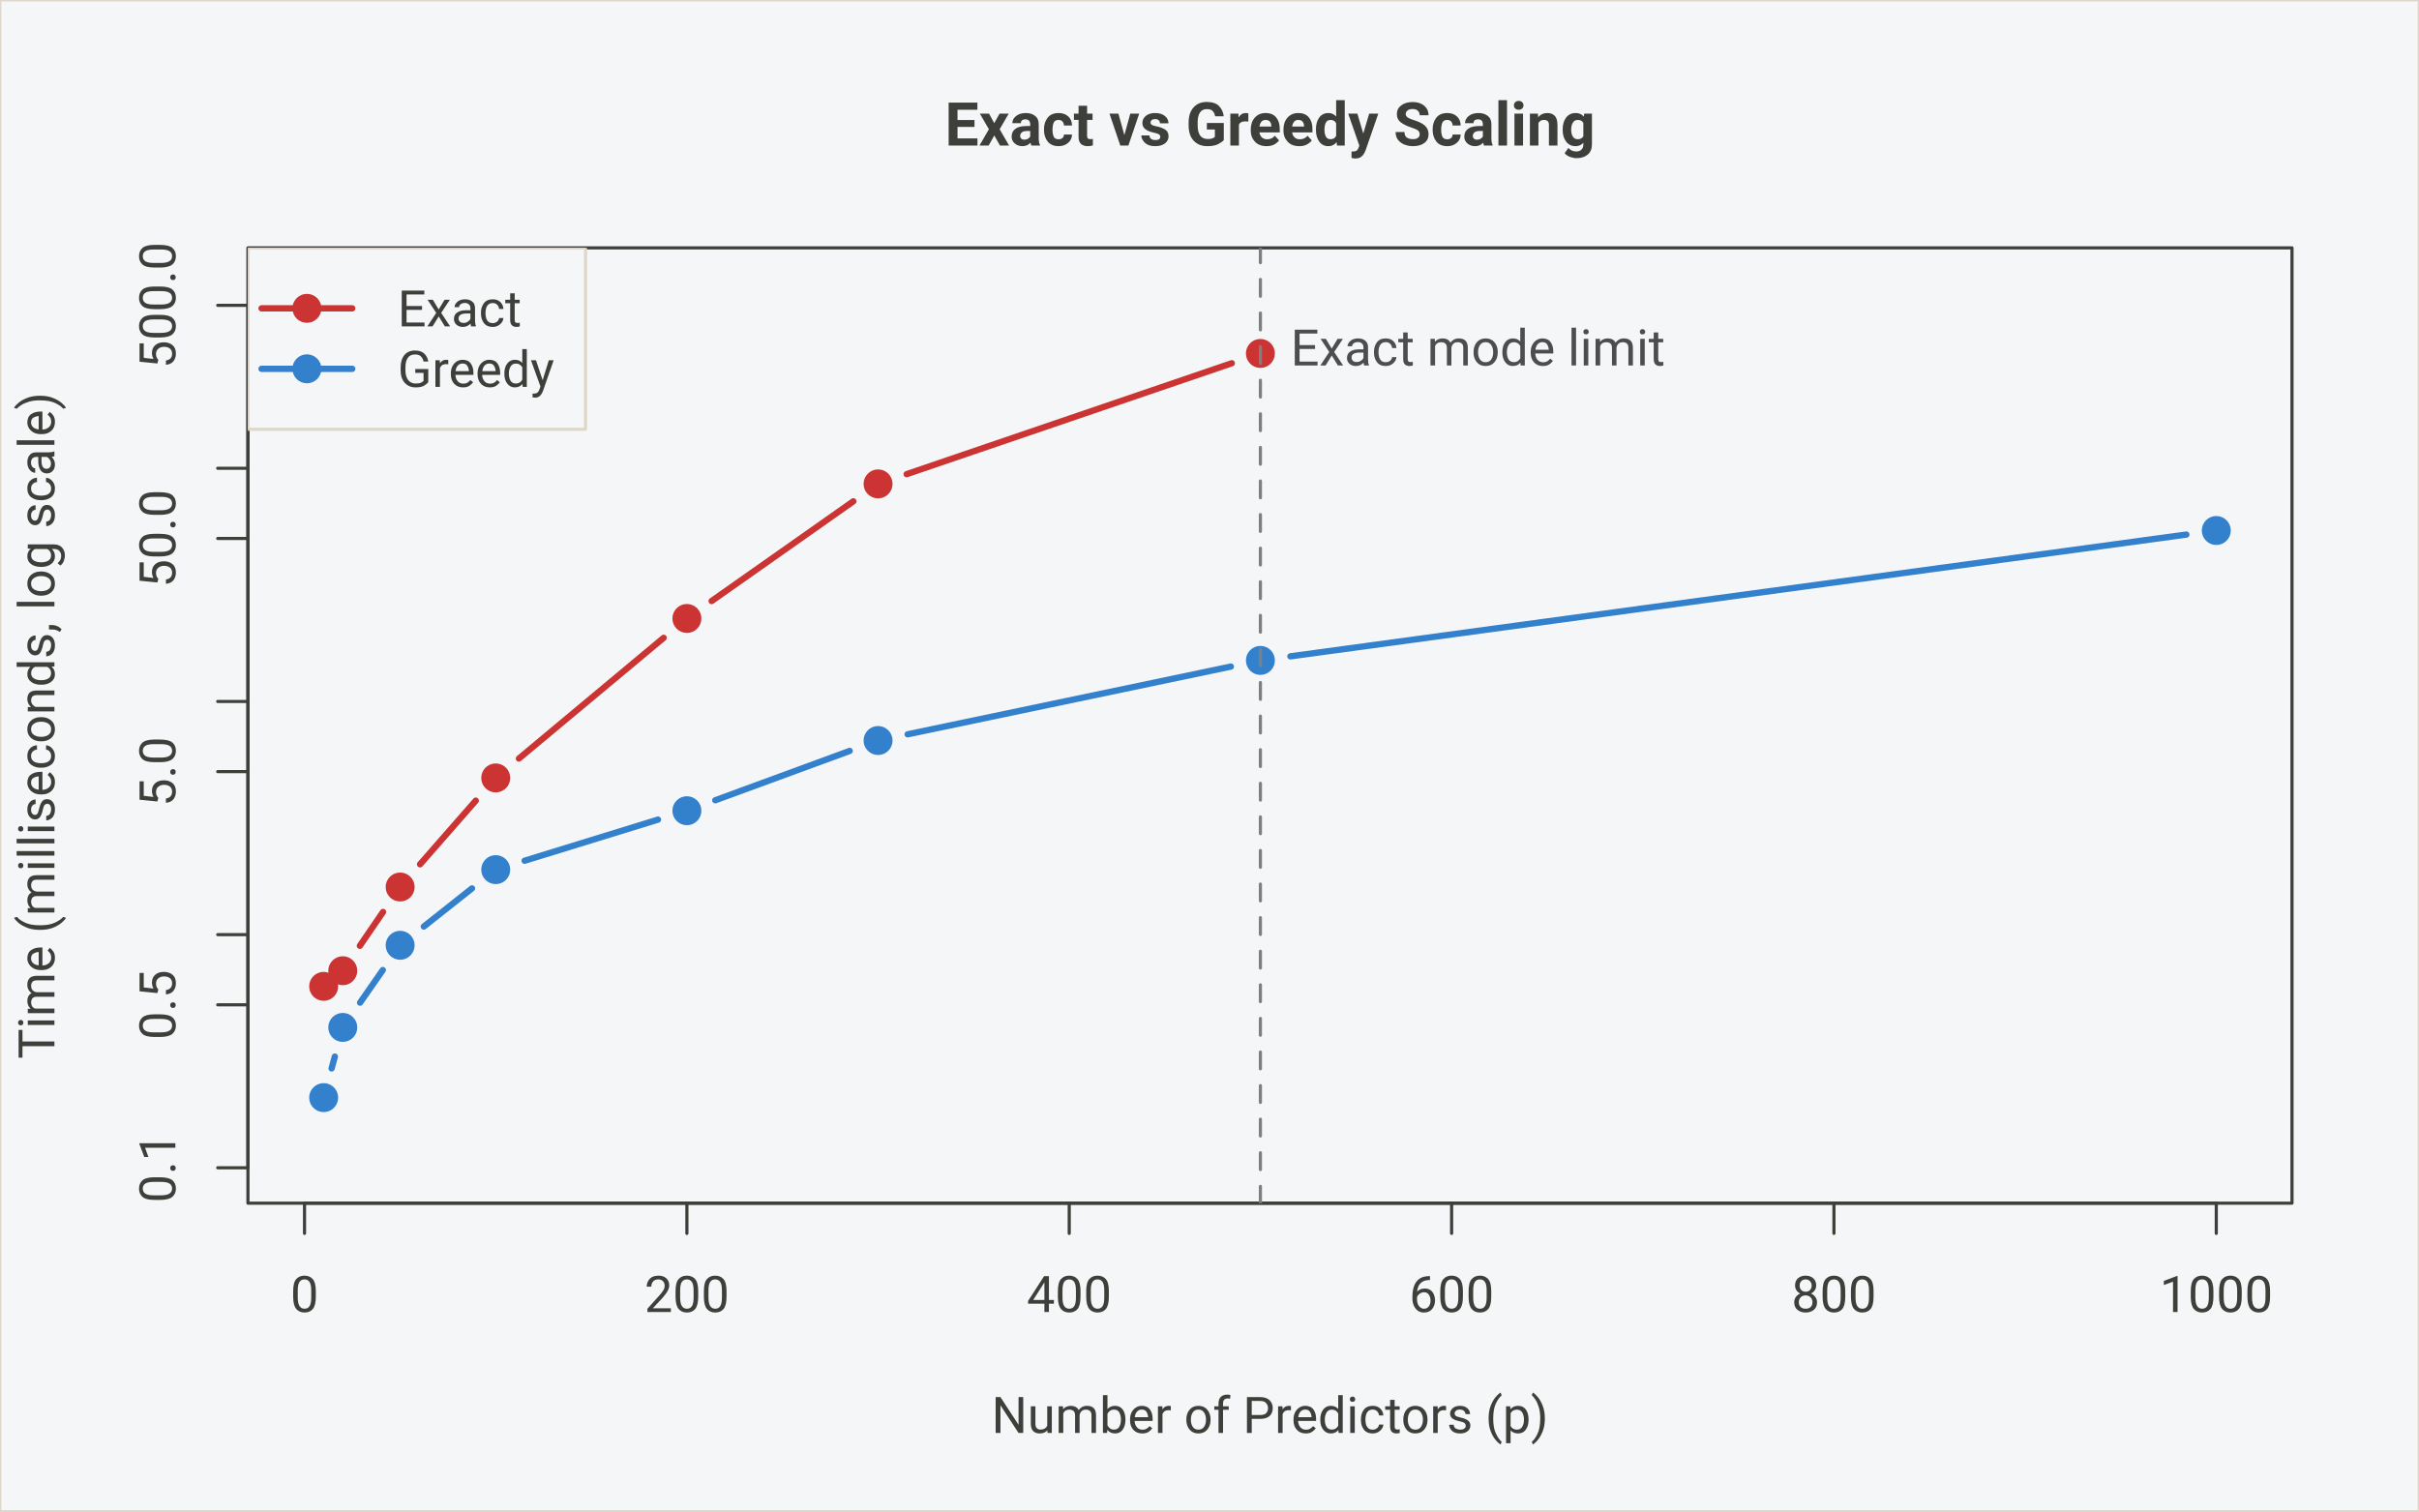
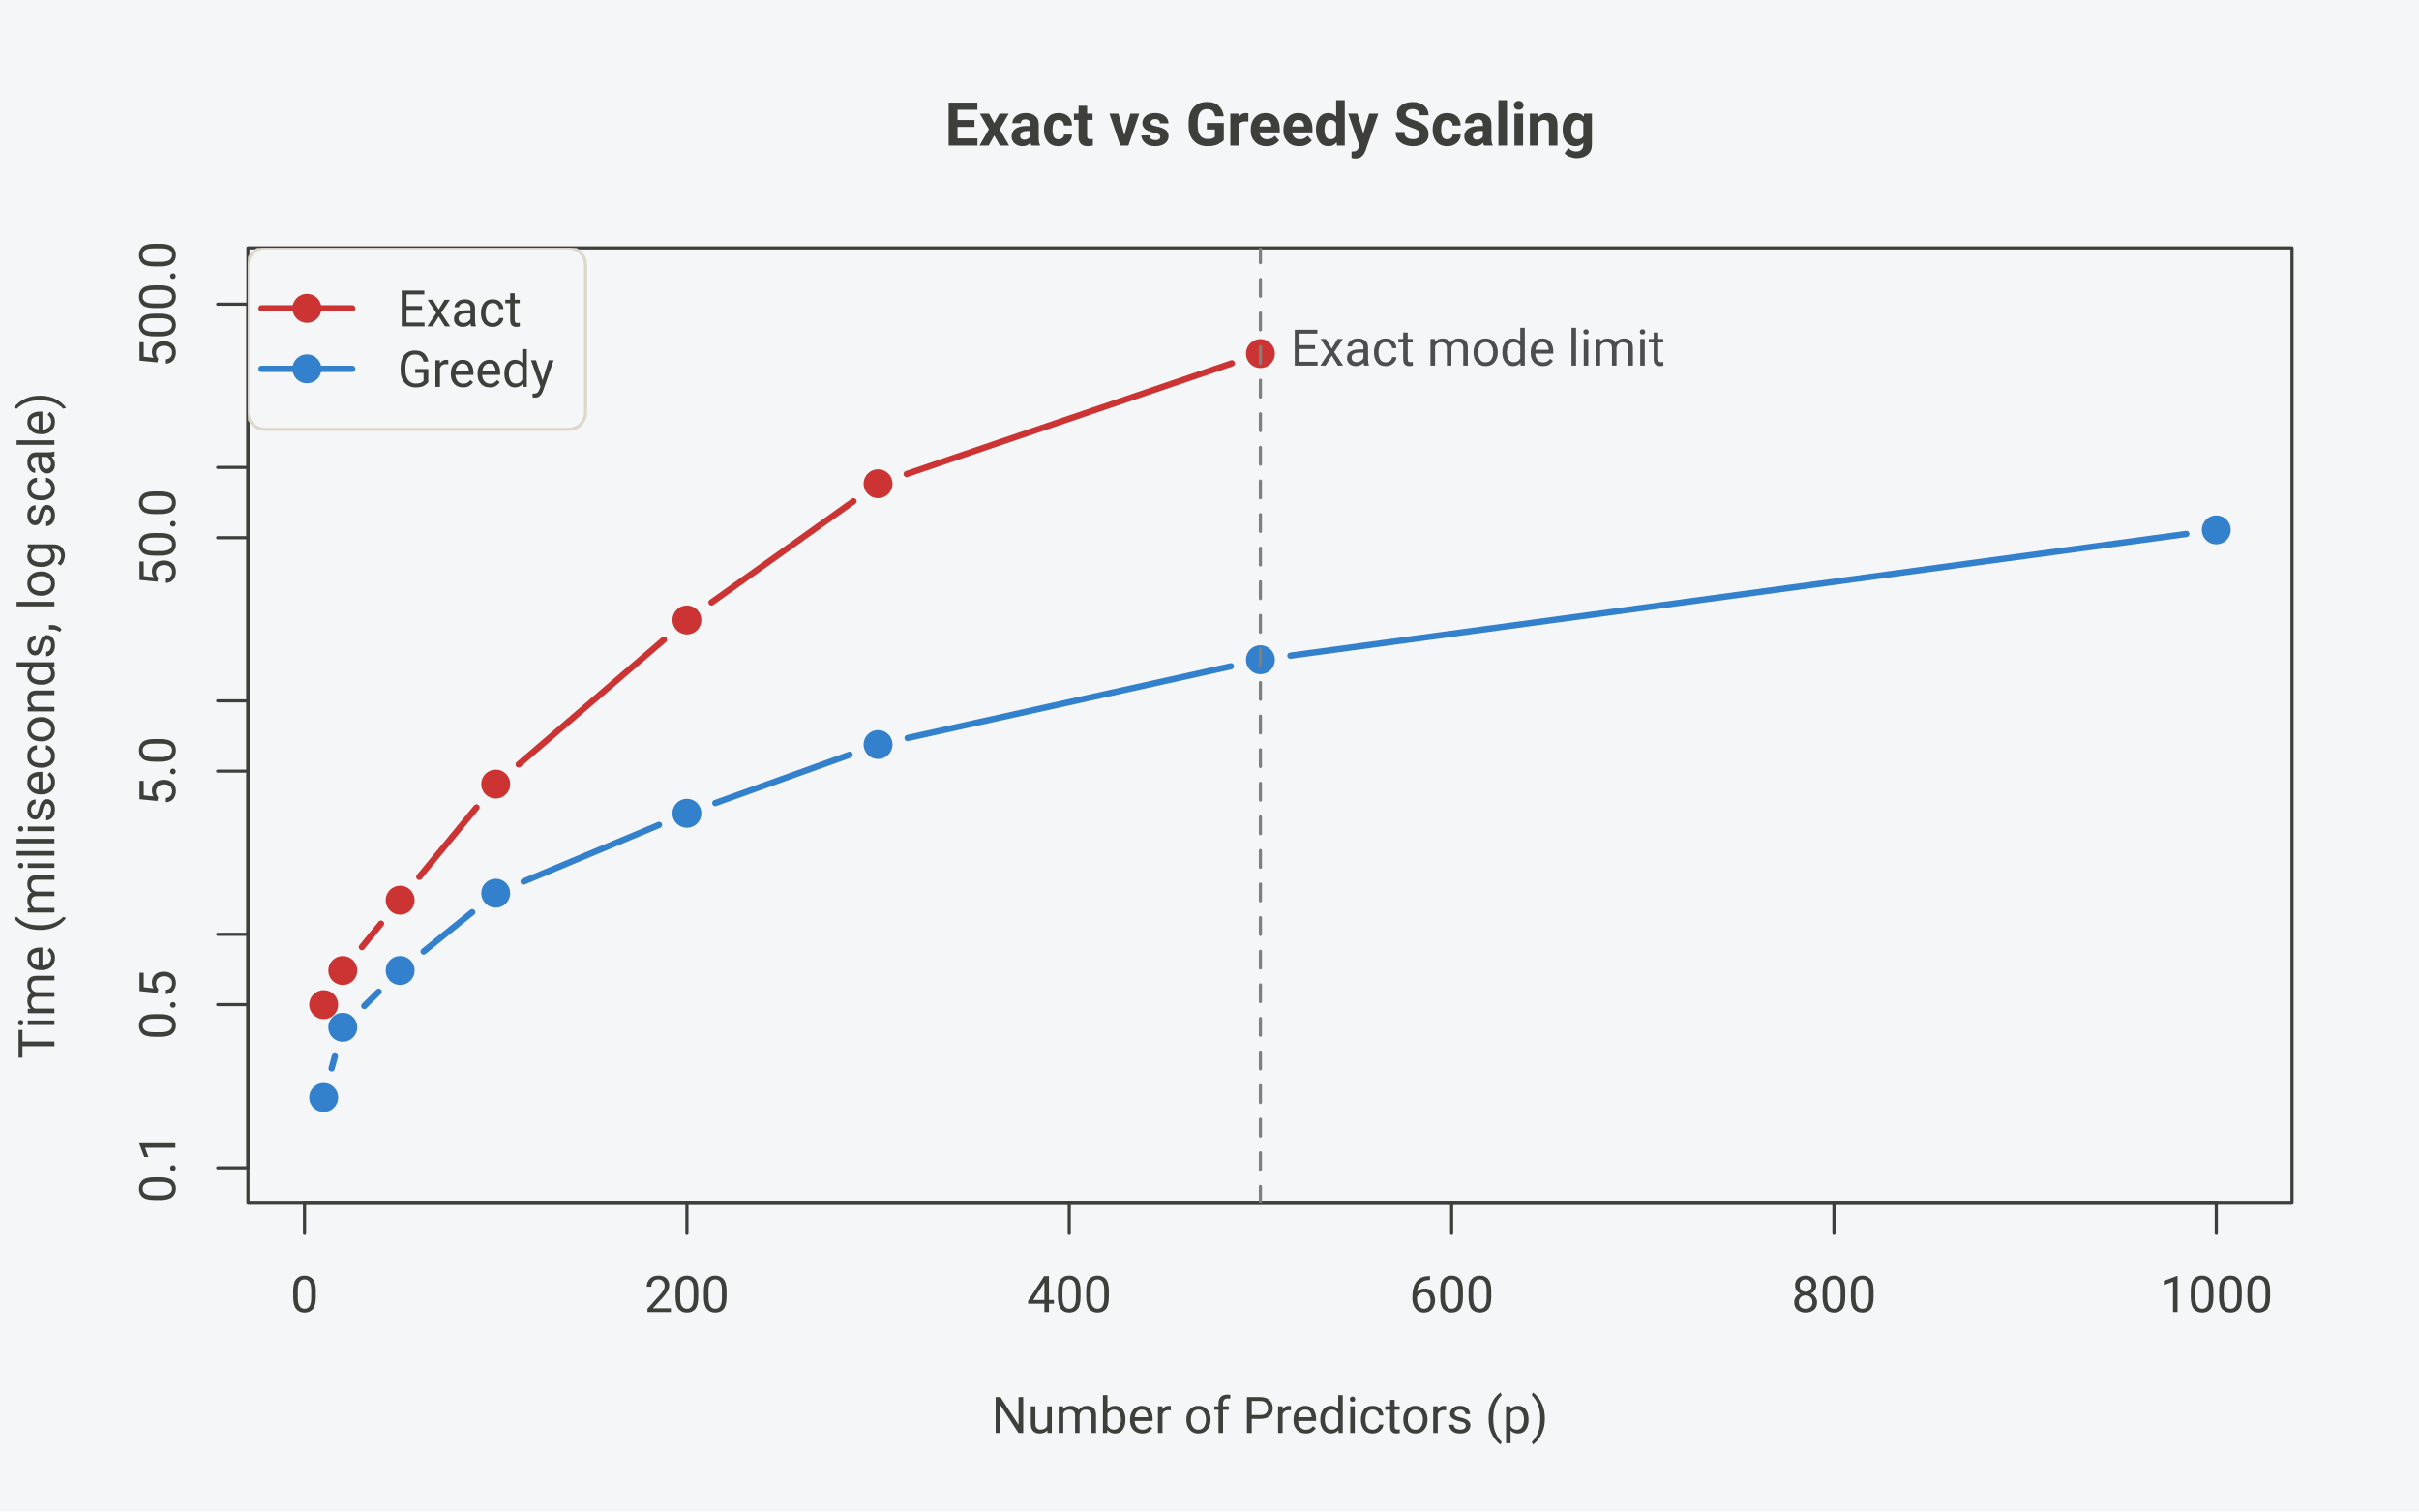
<svg xmlns="http://www.w3.org/2000/svg" width="576.00pt" height="360.00pt" viewBox="0 0 576.00 360.00">
  <g class="svglite">
    <defs>
      <style type="text/css">
    /* theme-aware-processed */
    .svglite line, .svglite polyline, .svglite polygon, .svglite path, .svglite circle {
      fill: none;
      stroke: #3E3F3A;
      stroke-linecap: round;
      stroke-linejoin: round;
      stroke-miterlimit: 10.00;
    }
-     .svglite rect {
+     .svglite &gt; g &gt; rect {
      fill: none;
      stroke: #3E3F3A;
      stroke-linecap: round;
      stroke-linejoin: round;
      stroke-miterlimit: 10.00;
    }
    .svglite text {
      white-space: pre;
      fill: #3E3F3A;
    }
    .svglite g.glyphgroup path {
      fill: inherit;
      stroke: none;
    }
  </style>
    </defs>
-     <rect class="svg-bg" width="100%" height="100%" style="stroke: #DFD7CA; stroke-width: 0.667; fill: #F5F6F8;" />
+     <rect class="svg-bg" width="100%" height="100%" style="stroke: none; fill: #F5F6F8;" />
    <defs>
      <clipPath id="cpMC4wMHw1NzYuMDB8MC4wMHwzNjAuMDA=">
        <rect x="0.00" y="0.00" width="576.00" height="360.00" />
      </clipPath>
    </defs>
    <g clip-path="url(#cpMC4wMHw1NzYuMDB8MC4wMHwzNjAuMDA=)">
</g>
    <defs>
      <clipPath id="cpNTkuMDR8NTQ1Ljc2fDU5LjA0fDI4Ni41Ng==">
        <rect x="59.04" y="59.04" width="486.72" height="227.52" />
      </clipPath>
    </defs>
    <g clip-path="url(#cpNTkuMDR8NTQ1Ljc2fDU5LjA0fDI4Ni41Ng==)">
-       <line x1="78.96" y1="254.47" x2="79.73" y2="251.65" style="stroke-width: 1.50; stroke: #3380CC;" />
-       <line x1="85.74" y1="238.80" x2="91.15" y2="231.04" style="stroke-width: 1.50; stroke: #3380CC;" />
-       <line x1="100.92" y1="220.67" x2="112.39" y2="211.59" style="stroke-width: 1.50; stroke: #3380CC;" />
-       <line x1="124.92" y1="205.00" x2="156.68" y2="195.21" style="stroke-width: 1.50; stroke: #3380CC;" />
-       <line x1="170.32" y1="190.60" x2="202.32" y2="178.85" style="stroke-width: 1.50; stroke: #3380CC;" />
-       <line x1="216.13" y1="174.89" x2="293.08" y2="158.76" style="stroke-width: 1.50; stroke: #3380CC;" />
-       <line x1="307.26" y1="156.32" x2="520.60" y2="127.32" style="stroke-width: 1.50; stroke: #3380CC;" />
-       <circle cx="77.07" cy="261.42" r="2.70" style="stroke-width: 1.50; stroke: #3380CC; fill: #3380CC;" />
-       <circle cx="81.62" cy="244.70" r="2.70" style="stroke-width: 1.50; stroke: #3380CC; fill: #3380CC;" />
-       <circle cx="95.28" cy="225.14" r="2.70" style="stroke-width: 1.50; stroke: #3380CC; fill: #3380CC;" />
-       <circle cx="118.04" cy="207.12" r="2.70" style="stroke-width: 1.50; stroke: #3380CC; fill: #3380CC;" />
-       <circle cx="163.56" cy="193.09" r="2.70" style="stroke-width: 1.50; stroke: #3380CC; fill: #3380CC;" />
-       <circle cx="209.08" cy="176.37" r="2.70" style="stroke-width: 1.50; stroke: #3380CC; fill: #3380CC;" />
-       <circle cx="300.12" cy="157.29" r="2.70" style="stroke-width: 1.50; stroke: #3380CC; fill: #3380CC;" />
-       <circle cx="527.73" cy="126.35" r="2.70" style="stroke-width: 1.50; stroke: #3380CC; fill: #3380CC;" />
+       <line x1="78.96" y1="254.45" x2="79.73" y2="251.60" style="stroke-width: 1.50; stroke: #3380CC;" />
+       <line x1="86.74" y1="239.59" x2="90.16" y2="236.21" style="stroke-width: 1.50; stroke: #3380CC;" />
+       <line x1="100.87" y1="226.61" x2="112.44" y2="217.26" style="stroke-width: 1.50; stroke: #3380CC;" />
+       <line x1="124.68" y1="209.96" x2="156.92" y2="196.47" style="stroke-width: 1.50; stroke: #3380CC;" />
+       <line x1="170.33" y1="191.26" x2="202.30" y2="179.76" style="stroke-width: 1.50; stroke: #3380CC;" />
+       <line x1="216.11" y1="175.77" x2="293.09" y2="158.69" style="stroke-width: 1.50; stroke: #3380CC;" />
+       <line x1="307.26" y1="156.16" x2="520.60" y2="127.17" style="stroke-width: 1.50; stroke: #3380CC;" />
+       <circle cx="77.07" cy="261.39" r="2.70" style="stroke-width: 1.50; stroke: #3380CC; fill: #3380CC;" />
+       <circle cx="81.62" cy="244.66" r="2.70" style="stroke-width: 1.50; stroke: #3380CC; fill: #3380CC;" />
+       <circle cx="95.28" cy="231.14" r="2.70" style="stroke-width: 1.50; stroke: #3380CC; fill: #3380CC;" />
+       <circle cx="118.04" cy="212.74" r="2.70" style="stroke-width: 1.50; stroke: #3380CC; fill: #3380CC;" />
+       <circle cx="163.56" cy="193.70" r="2.70" style="stroke-width: 1.50; stroke: #3380CC; fill: #3380CC;" />
+       <circle cx="209.08" cy="177.33" r="2.70" style="stroke-width: 1.50; stroke: #3380CC; fill: #3380CC;" />
+       <circle cx="300.12" cy="157.13" r="2.70" style="stroke-width: 1.50; stroke: #3380CC; fill: #3380CC;" />
+       <circle cx="527.73" cy="126.20" r="2.70" style="stroke-width: 1.50; stroke: #3380CC; fill: #3380CC;" />
    </g>
    <g clip-path="url(#cpMC4wMHw1NzYuMDB8MC4wMHwzNjAuMDA=)">
      <line x1="72.51" y1="286.56" x2="527.73" y2="286.56" style="stroke-width: 0.75;" />
      <line x1="72.51" y1="286.56" x2="72.51" y2="293.76" style="stroke-width: 0.75;" />
      <line x1="163.56" y1="286.56" x2="163.56" y2="293.76" style="stroke-width: 0.75;" />
      <line x1="254.60" y1="286.56" x2="254.60" y2="293.76" style="stroke-width: 0.75;" />
      <line x1="345.65" y1="286.56" x2="345.65" y2="293.76" style="stroke-width: 0.75;" />
      <line x1="436.69" y1="286.56" x2="436.69" y2="293.76" style="stroke-width: 0.75;" />
      <line x1="527.73" y1="286.56" x2="527.73" y2="293.76" style="stroke-width: 0.75;" />
      <text x="72.51" y="312.48" text-anchor="middle" style="font-size: 12.00px; font-family: &quot;Roboto&quot;, -apple-system, BlinkMacSystemFont, &quot;Segoe UI&quot;, system-ui, sans-serif;" textLength="6.67px" lengthAdjust="spacingAndGlyphs">0</text>
      <text x="163.56" y="312.48" text-anchor="middle" style="font-size: 12.00px; font-family: &quot;Roboto&quot;, -apple-system, BlinkMacSystemFont, &quot;Segoe UI&quot;, system-ui, sans-serif;" textLength="20.02px" lengthAdjust="spacingAndGlyphs">200</text>
      <text x="254.60" y="312.48" text-anchor="middle" style="font-size: 12.00px; font-family: &quot;Roboto&quot;, -apple-system, BlinkMacSystemFont, &quot;Segoe UI&quot;, system-ui, sans-serif;" textLength="20.02px" lengthAdjust="spacingAndGlyphs">400</text>
      <text x="345.65" y="312.48" text-anchor="middle" style="font-size: 12.00px; font-family: &quot;Roboto&quot;, -apple-system, BlinkMacSystemFont, &quot;Segoe UI&quot;, system-ui, sans-serif;" textLength="20.02px" lengthAdjust="spacingAndGlyphs">600</text>
      <text x="436.69" y="312.48" text-anchor="middle" style="font-size: 12.00px; font-family: &quot;Roboto&quot;, -apple-system, BlinkMacSystemFont, &quot;Segoe UI&quot;, system-ui, sans-serif;" textLength="20.02px" lengthAdjust="spacingAndGlyphs">800</text>
      <text x="527.73" y="312.48" text-anchor="middle" style="font-size: 12.00px; font-family: &quot;Roboto&quot;, -apple-system, BlinkMacSystemFont, &quot;Segoe UI&quot;, system-ui, sans-serif;" textLength="26.69px" lengthAdjust="spacingAndGlyphs">1000</text>
-       <line x1="59.04" y1="278.13" x2="59.04" y2="72.72" style="stroke-width: 0.75;" />
+       <line x1="59.04" y1="278.13" x2="59.04" y2="72.45" style="stroke-width: 0.75;" />
      <line x1="59.04" y1="278.13" x2="51.84" y2="278.13" style="stroke-width: 0.75;" />
-       <line x1="59.04" y1="239.32" x2="51.84" y2="239.32" style="stroke-width: 0.75;" />
-       <line x1="59.04" y1="222.60" x2="51.84" y2="222.60" style="stroke-width: 0.75;" />
-       <line x1="59.04" y1="183.78" x2="51.84" y2="183.78" style="stroke-width: 0.75;" />
-       <line x1="59.04" y1="167.07" x2="51.84" y2="167.07" style="stroke-width: 0.75;" />
-       <line x1="59.04" y1="128.25" x2="51.84" y2="128.25" style="stroke-width: 0.75;" />
-       <line x1="59.04" y1="111.53" x2="51.84" y2="111.53" style="stroke-width: 0.75;" />
-       <line x1="59.04" y1="72.72" x2="51.84" y2="72.72" style="stroke-width: 0.75;" />
+       <line x1="59.04" y1="239.27" x2="51.84" y2="239.27" style="stroke-width: 0.75;" />
+       <line x1="59.04" y1="222.53" x2="51.84" y2="222.53" style="stroke-width: 0.75;" />
+       <line x1="59.04" y1="183.66" x2="51.84" y2="183.66" style="stroke-width: 0.75;" />
+       <line x1="59.04" y1="166.92" x2="51.84" y2="166.92" style="stroke-width: 0.75;" />
+       <line x1="59.04" y1="128.06" x2="51.84" y2="128.06" style="stroke-width: 0.75;" />
+       <line x1="59.04" y1="111.32" x2="51.84" y2="111.32" style="stroke-width: 0.75;" />
+       <line x1="59.04" y1="72.45" x2="51.84" y2="72.45" style="stroke-width: 0.75;" />
      <text transform="translate(41.76,278.13) rotate(-90)" text-anchor="middle" style="font-size: 12.00px; font-family: &quot;Roboto&quot;, -apple-system, BlinkMacSystemFont, &quot;Segoe UI&quot;, system-ui, sans-serif;" textLength="16.67px" lengthAdjust="spacingAndGlyphs">0.1</text>
-       <text transform="translate(41.76,239.32) rotate(-90)" text-anchor="middle" style="font-size: 12.00px; font-family: &quot;Roboto&quot;, -apple-system, BlinkMacSystemFont, &quot;Segoe UI&quot;, system-ui, sans-serif;" textLength="16.67px" lengthAdjust="spacingAndGlyphs">0.5</text>
-       <text transform="translate(41.76,183.78) rotate(-90)" text-anchor="middle" style="font-size: 12.00px; font-family: &quot;Roboto&quot;, -apple-system, BlinkMacSystemFont, &quot;Segoe UI&quot;, system-ui, sans-serif;" textLength="16.67px" lengthAdjust="spacingAndGlyphs">5.0</text>
-       <text transform="translate(41.76,128.25) rotate(-90)" text-anchor="middle" style="font-size: 12.00px; font-family: &quot;Roboto&quot;, -apple-system, BlinkMacSystemFont, &quot;Segoe UI&quot;, system-ui, sans-serif;" textLength="23.34px" lengthAdjust="spacingAndGlyphs">50.0</text>
-       <text transform="translate(41.76,72.72) rotate(-90)" text-anchor="middle" style="font-size: 12.00px; font-family: &quot;Roboto&quot;, -apple-system, BlinkMacSystemFont, &quot;Segoe UI&quot;, system-ui, sans-serif;" textLength="30.02px" lengthAdjust="spacingAndGlyphs">500.0</text>
+       <text transform="translate(41.76,239.27) rotate(-90)" text-anchor="middle" style="font-size: 12.00px; font-family: &quot;Roboto&quot;, -apple-system, BlinkMacSystemFont, &quot;Segoe UI&quot;, system-ui, sans-serif;" textLength="16.67px" lengthAdjust="spacingAndGlyphs">0.5</text>
+       <text transform="translate(41.76,183.66) rotate(-90)" text-anchor="middle" style="font-size: 12.00px; font-family: &quot;Roboto&quot;, -apple-system, BlinkMacSystemFont, &quot;Segoe UI&quot;, system-ui, sans-serif;" textLength="16.67px" lengthAdjust="spacingAndGlyphs">5.0</text>
+       <text transform="translate(41.76,128.06) rotate(-90)" text-anchor="middle" style="font-size: 12.00px; font-family: &quot;Roboto&quot;, -apple-system, BlinkMacSystemFont, &quot;Segoe UI&quot;, system-ui, sans-serif;" textLength="23.34px" lengthAdjust="spacingAndGlyphs">50.0</text>
+       <text transform="translate(41.76,72.45) rotate(-90)" text-anchor="middle" style="font-size: 12.00px; font-family: &quot;Roboto&quot;, -apple-system, BlinkMacSystemFont, &quot;Segoe UI&quot;, system-ui, sans-serif;" textLength="30.02px" lengthAdjust="spacingAndGlyphs">500.0</text>
      <polygon points="59.04,286.56 545.76,286.56 545.76,59.04 59.04,59.04 " style="stroke-width: 0.75;" />
      <text x="302.40" y="34.67" text-anchor="middle" style="font-size: 14.40px; font-weight: bold; font-family: &quot;Roboto&quot;, -apple-system, BlinkMacSystemFont, &quot;Segoe UI&quot;, system-ui, sans-serif;" textLength="167.16px" lengthAdjust="spacingAndGlyphs">Exact vs Greedy Scaling</text>
      <text x="302.40" y="341.28" text-anchor="middle" style="font-size: 12.00px; font-family: &quot;Roboto&quot;, -apple-system, BlinkMacSystemFont, &quot;Segoe UI&quot;, system-ui, sans-serif;" textLength="131.36px" lengthAdjust="spacingAndGlyphs">Number of Predictors (p)</text>
      <text transform="translate(12.96,172.80) rotate(-90)" text-anchor="middle" style="font-size: 12.00px; font-family: &quot;Roboto&quot;, -apple-system, BlinkMacSystemFont, &quot;Segoe UI&quot;, system-ui, sans-serif;" textLength="156.95px" lengthAdjust="spacingAndGlyphs">Time (milliseconds, log scale)</text>
    </g>
    <g clip-path="url(#cpNTkuMDR8NTQ1Ljc2fDU5LjA0fDI4Ni41Ng==)">
-       <line x1="85.69" y1="225.26" x2="91.21" y2="217.20" style="stroke-width: 1.50; stroke: #CC3333;" />
-       <line x1="100.02" y1="205.85" x2="113.29" y2="190.69" style="stroke-width: 1.50; stroke: #CC3333;" />
-       <line x1="123.56" y1="180.66" x2="158.03" y2="151.91" style="stroke-width: 1.50; stroke: #CC3333;" />
-       <line x1="169.45" y1="143.15" x2="203.19" y2="119.40" style="stroke-width: 1.50; stroke: #CC3333;" />
-       <line x1="215.89" y1="112.93" x2="293.31" y2="86.51" style="stroke-width: 1.50; stroke: #CC3333;" />
-       <circle cx="77.07" cy="234.92" r="2.70" style="stroke-width: 1.50; stroke: #CC3333; fill: #CC3333;" />
-       <circle cx="81.62" cy="231.20" r="2.70" style="stroke-width: 1.50; stroke: #CC3333; fill: #CC3333;" />
-       <circle cx="95.28" cy="211.26" r="2.70" style="stroke-width: 1.50; stroke: #CC3333; fill: #CC3333;" />
-       <circle cx="118.04" cy="185.28" r="2.70" style="stroke-width: 1.50; stroke: #CC3333; fill: #CC3333;" />
-       <circle cx="163.56" cy="147.30" r="2.70" style="stroke-width: 1.50; stroke: #CC3333; fill: #CC3333;" />
-       <circle cx="209.08" cy="115.25" r="2.70" style="stroke-width: 1.50; stroke: #CC3333; fill: #CC3333;" />
-       <circle cx="300.12" cy="84.18" r="2.70" style="stroke-width: 1.50; stroke: #CC3333; fill: #CC3333;" />
+       <line x1="86.17" y1="225.56" x2="90.72" y2="219.98" style="stroke-width: 1.50; stroke: #CC3333;" />
+       <line x1="99.85" y1="208.84" x2="113.46" y2="192.31" style="stroke-width: 1.50; stroke: #CC3333;" />
+       <line x1="123.50" y1="182.06" x2="158.10" y2="152.35" style="stroke-width: 1.50; stroke: #CC3333;" />
+       <line x1="169.42" y1="143.48" x2="203.22" y2="119.39" style="stroke-width: 1.50; stroke: #CC3333;" />
+       <line x1="215.90" y1="112.89" x2="293.31" y2="86.53" style="stroke-width: 1.50; stroke: #CC3333;" />
+       <circle cx="77.07" cy="239.27" r="2.70" style="stroke-width: 1.50; stroke: #CC3333; fill: #CC3333;" />
+       <circle cx="81.62" cy="231.14" r="2.70" style="stroke-width: 1.50; stroke: #CC3333; fill: #CC3333;" />
+       <circle cx="95.28" cy="214.40" r="2.70" style="stroke-width: 1.50; stroke: #CC3333; fill: #CC3333;" />
+       <circle cx="118.04" cy="186.75" r="2.70" style="stroke-width: 1.50; stroke: #CC3333; fill: #CC3333;" />
+       <circle cx="163.56" cy="147.66" r="2.70" style="stroke-width: 1.50; stroke: #CC3333; fill: #CC3333;" />
+       <circle cx="209.08" cy="115.21" r="2.70" style="stroke-width: 1.50; stroke: #CC3333; fill: #CC3333;" />
+       <circle cx="300.12" cy="84.21" r="2.70" style="stroke-width: 1.50; stroke: #CC3333; fill: #CC3333;" />
      <line x1="300.12" y1="286.56" x2="300.12" y2="59.04" style="stroke-width: 0.75; stroke: #7F7F7F; stroke-dasharray: 4.00,4.00;" />
-       <text x="307.32" y="87.05" style="font-size: 12.00px;fill: #4D4D4D; font-family: &quot;Roboto&quot;, -apple-system, BlinkMacSystemFont, &quot;Segoe UI&quot;, system-ui, sans-serif;" textLength="88.02px" lengthAdjust="spacingAndGlyphs">Exact mode limit</text>
-       <rect x="59.04" y="59.04" width="80.38" height="43.20" style="stroke-width: 0.75; stroke: #DFD7CA; fill: #F5F6F8;" />
+       <text x="307.32" y="87.07" style="font-size: 12.00px;fill: #4D4D4D; font-family: &quot;Roboto&quot;, -apple-system, BlinkMacSystemFont, &quot;Segoe UI&quot;, system-ui, sans-serif;" textLength="88.02px" lengthAdjust="spacingAndGlyphs">Exact mode limit</text>
+       <rect rx="4" x="59.04" y="59.04" width="80.38" height="43.20" style="stroke-width: 0.75; stroke: #DFD7CA; fill: #F5F6F8;" />
      <line x1="62.28" y1="73.44" x2="83.88" y2="73.44" style="stroke-width: 1.50; stroke: #CC3333;" />
      <line x1="62.28" y1="87.84" x2="83.88" y2="87.84" style="stroke-width: 1.50; stroke: #3380CC;" />
      <circle cx="73.08" cy="73.44" r="2.70" style="stroke-width: 1.50; stroke: #CC3333; fill: #CC3333;" />
      <circle cx="73.08" cy="87.84" r="2.70" style="stroke-width: 1.50; stroke: #3380CC; fill: #3380CC;" />
      <text x="94.68" y="77.74" style="font-size: 12.00px; font-family: &quot;Roboto&quot;, -apple-system, BlinkMacSystemFont, &quot;Segoe UI&quot;, system-ui, sans-serif;" textLength="30.00px" lengthAdjust="spacingAndGlyphs">Exact</text>
      <text x="94.68" y="92.14" style="font-size: 12.00px; font-family: &quot;Roboto&quot;, -apple-system, BlinkMacSystemFont, &quot;Segoe UI&quot;, system-ui, sans-serif;" textLength="39.34px" lengthAdjust="spacingAndGlyphs">Greedy</text>
    </g>
  </g>
</svg>
